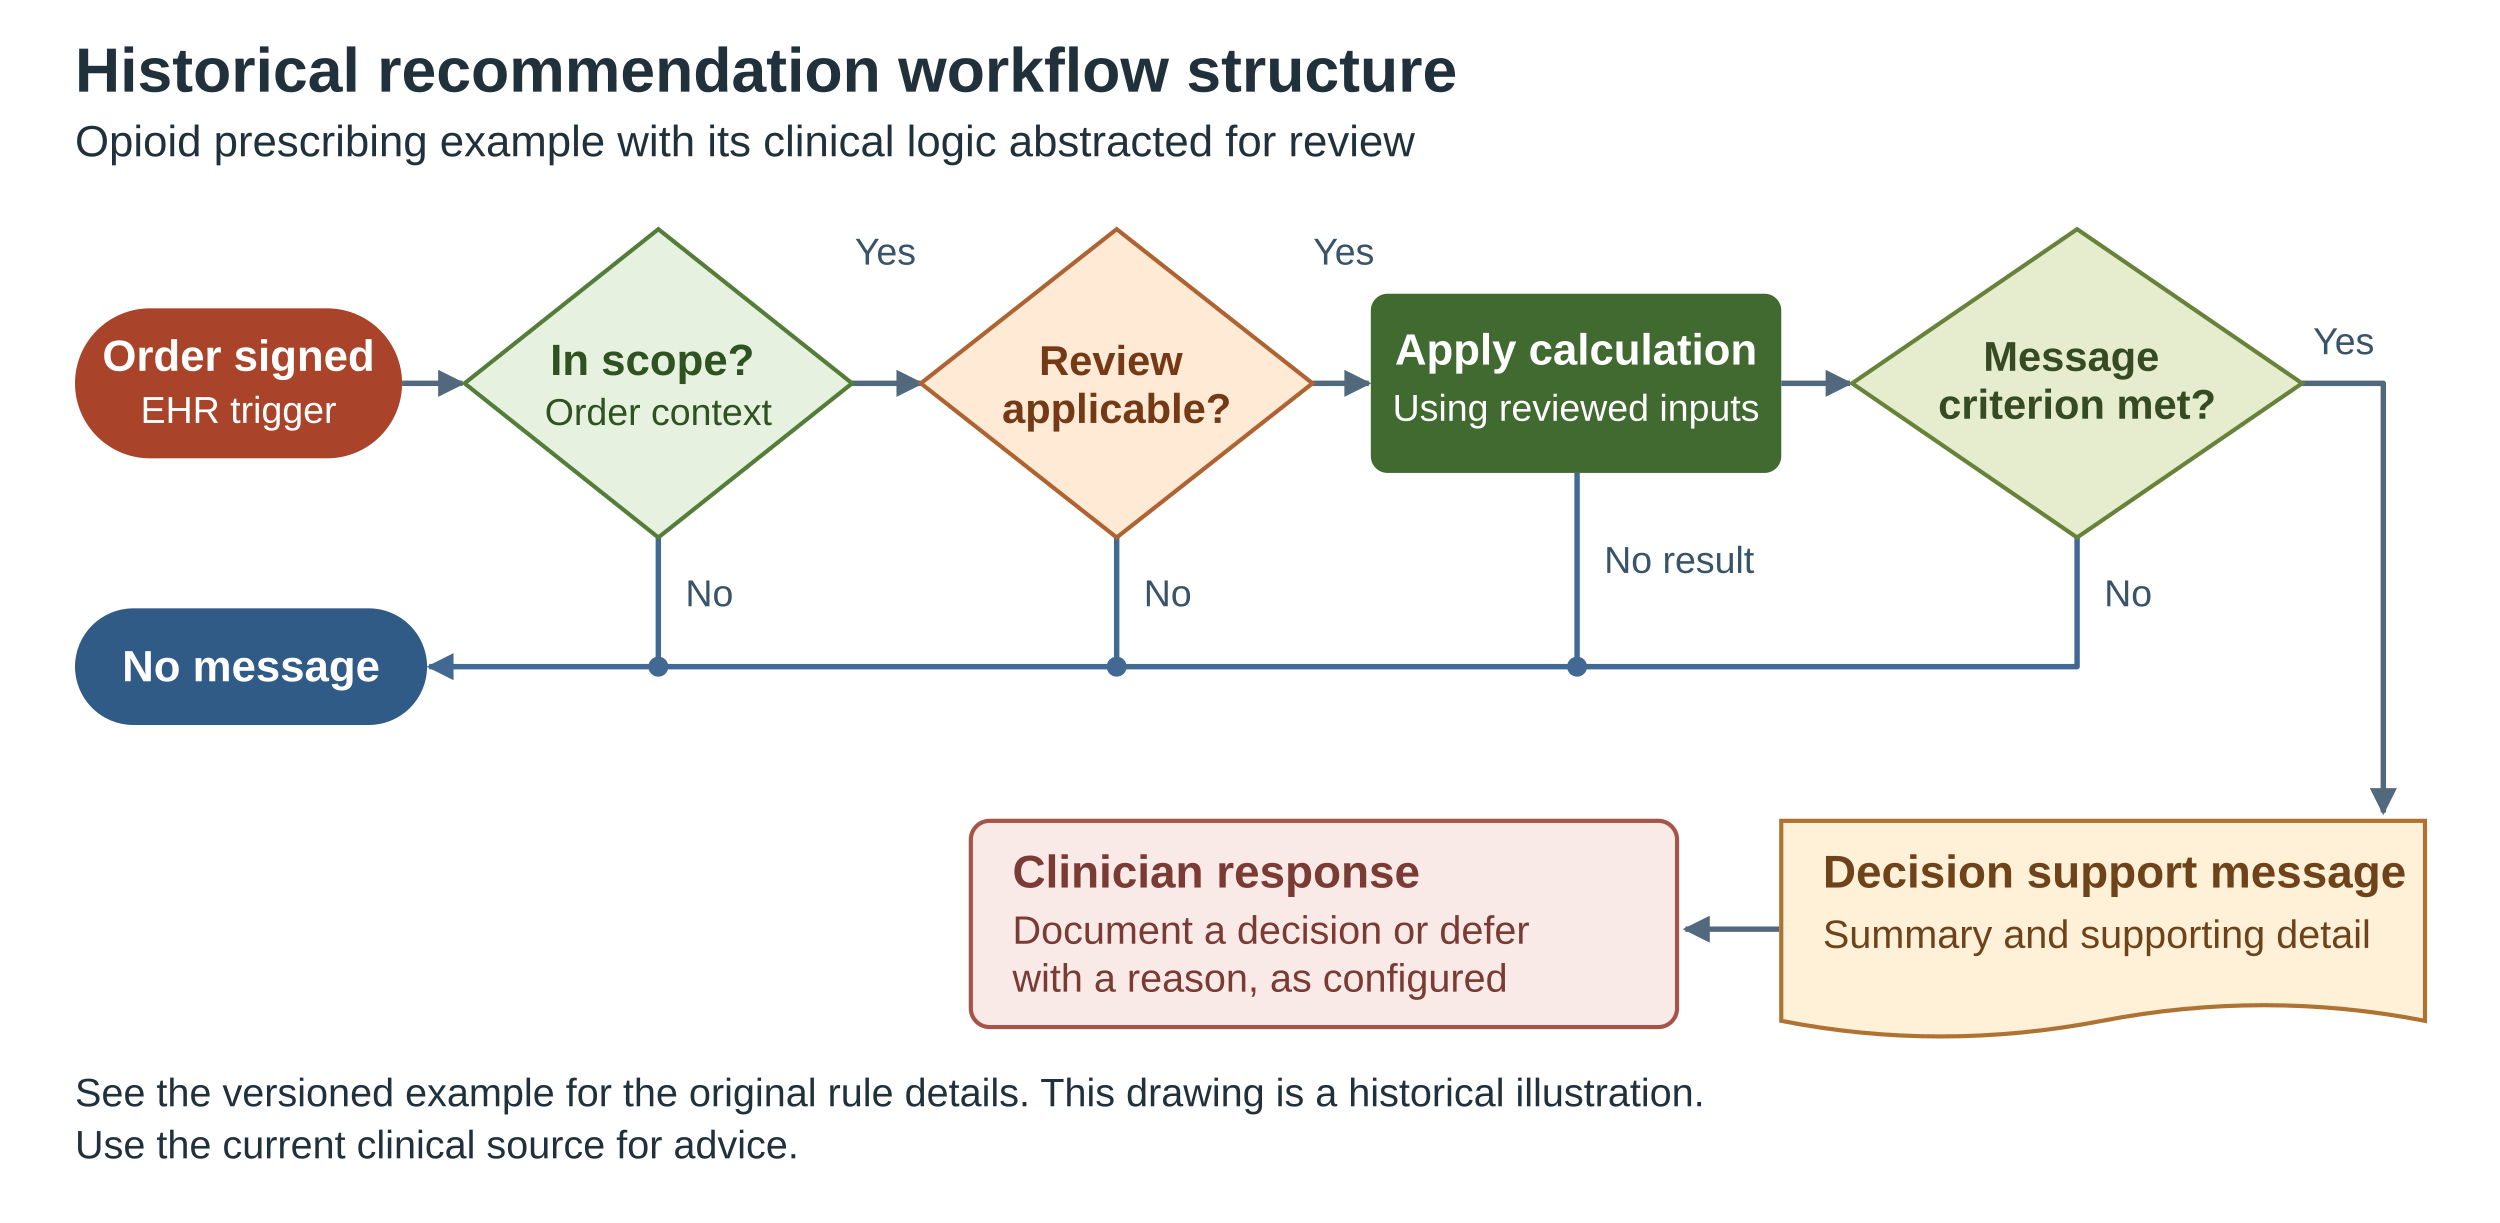
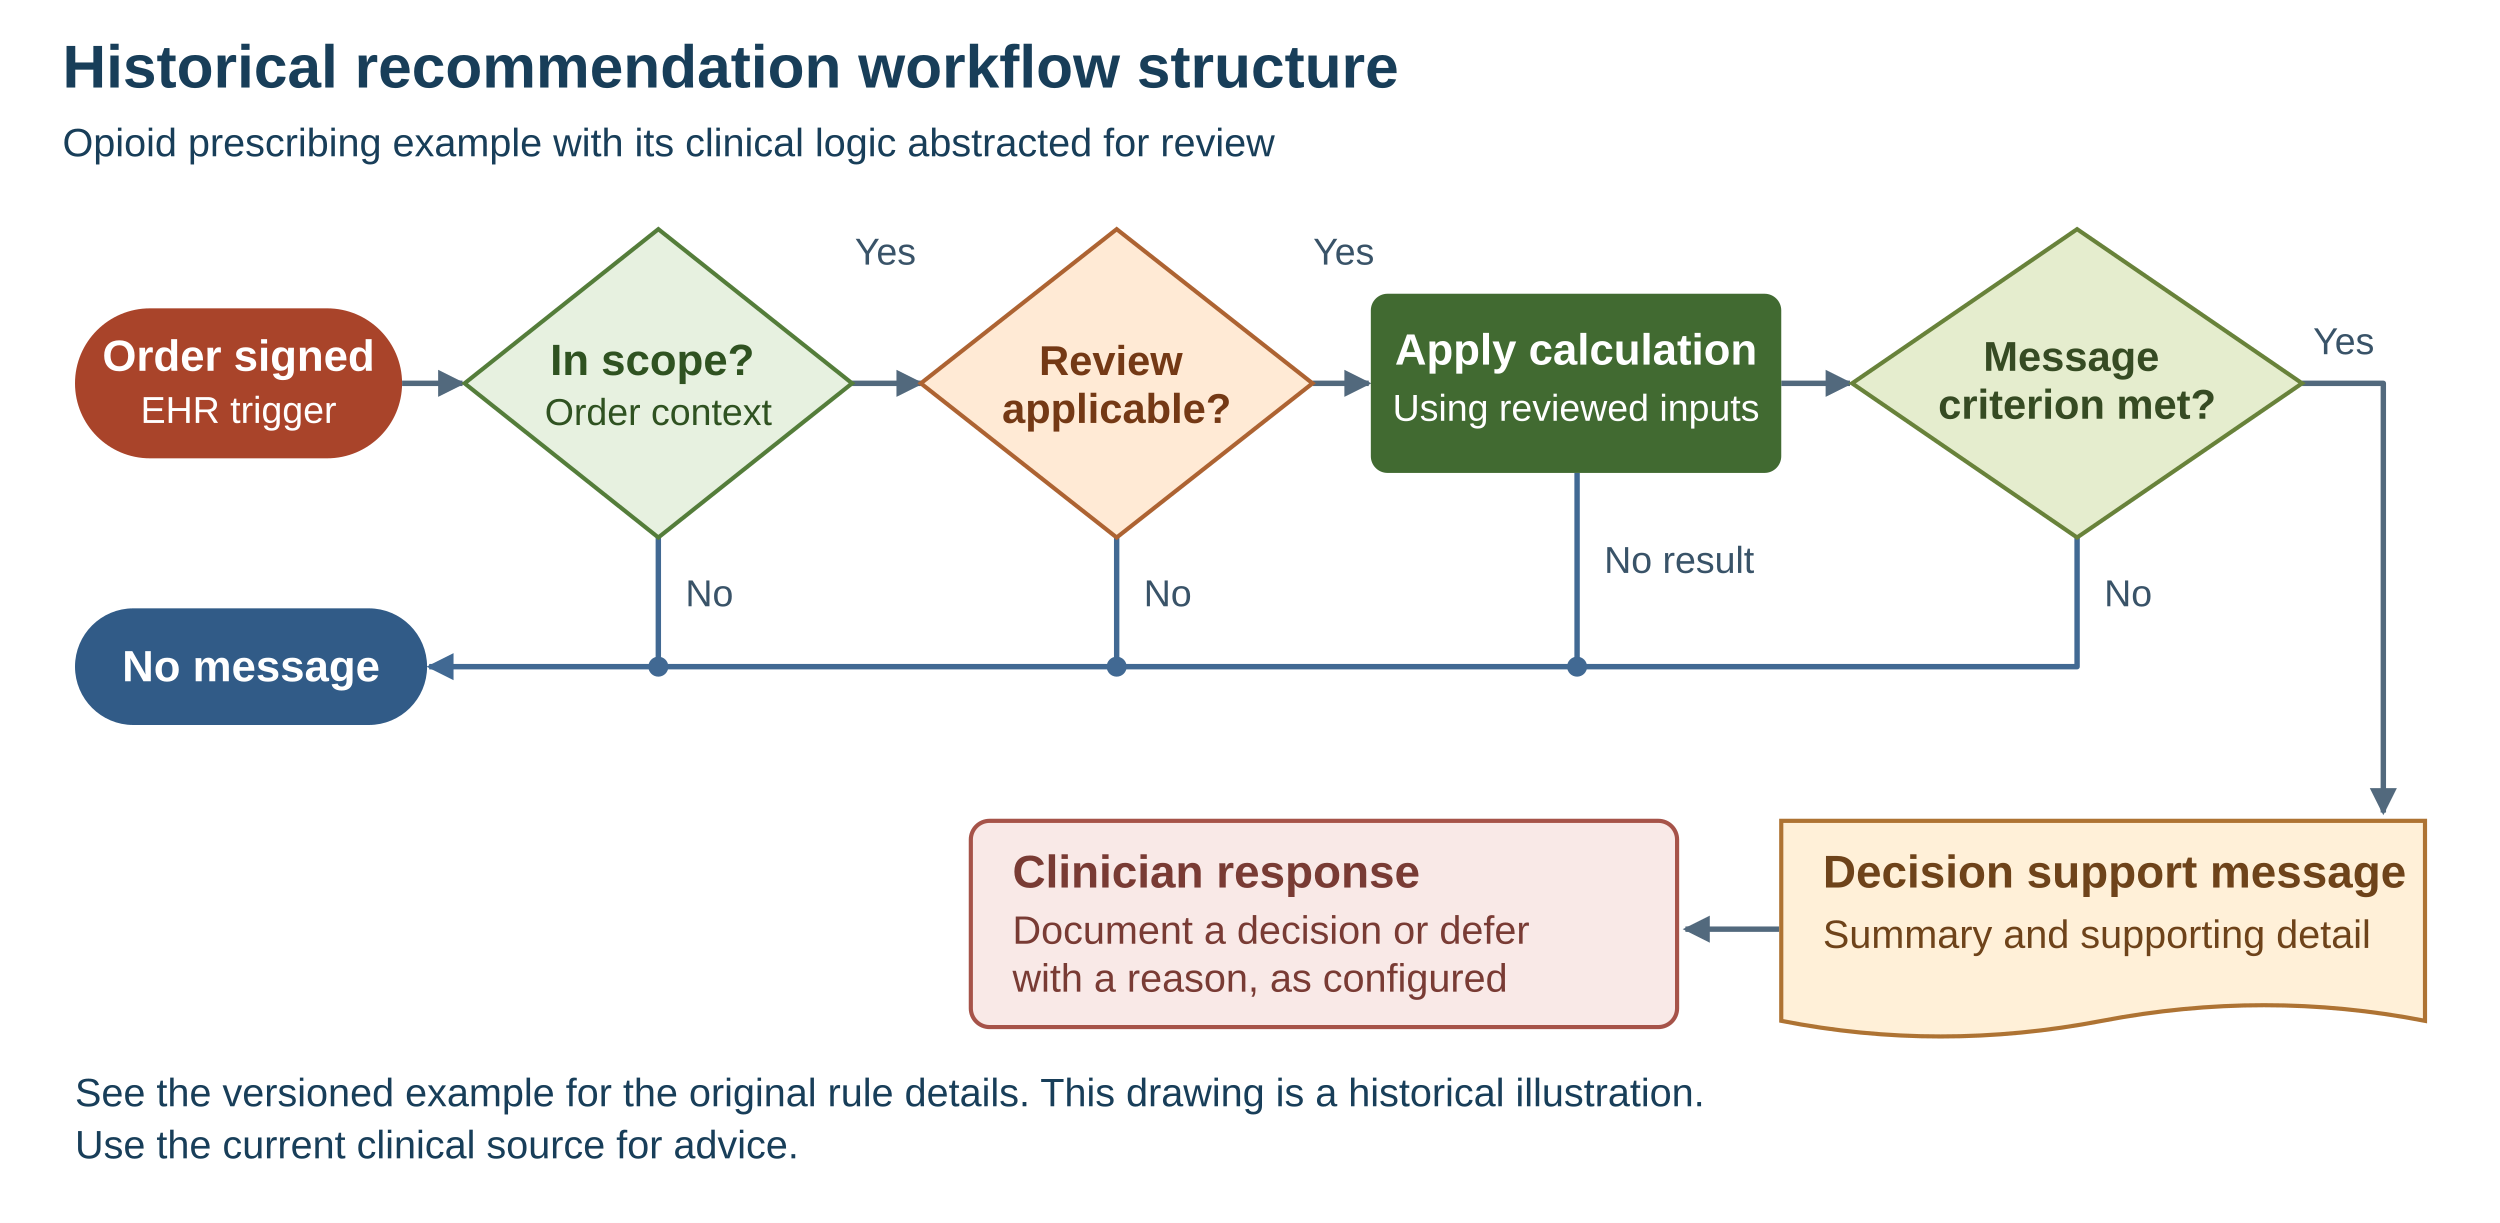
<svg xmlns="http://www.w3.org/2000/svg" viewBox="0 0 1200 587" role="img" aria-labelledby="title description">
  <defs>
    <marker id="flow" viewBox="0 0 10 10" refX="9" refY="5" markerWidth="5" markerHeight="5" orient="auto">
      <path d="M0 0L10 5L0 10Z" fill="#52697d" />
    </marker>
    <marker id="quiet-flow" viewBox="0 0 10 10" refX="9" refY="5" markerWidth="5" markerHeight="5" orient="auto">
      <path d="M0 0L10 5L0 10Z" fill="#416993" />
    </marker>
  </defs>
  <rect width="1200" height="587" fill="#fff" />
-   <g font-family="Arial, Helvetica, sans-serif" fill="#21313c">
+   <g font-family="Arial, Helvetica, sans-serif" fill="#183e59">
    <g id="heading">
-       <text x="36" y="44" font-size="30" font-weight="700">Historical recommendation workflow structure</text>
-       <text x="36" y="75" font-size="21">Opioid prescribing example with its clinical logic abstracted for review</text>
+       <text x="30" y="42" text-anchor="start" font-size="29" fill="#183e59" font-weight="700">Historical recommendation workflow structure</text>
+       <text x="30" y="75" font-size="19">Opioid prescribing example with its clinical logic abstracted for review</text>
    </g>
    <g id="applicable-flow" fill="none" stroke="#52697d" stroke-width="2.6" stroke-linejoin="round" marker-end="url(#flow)">
      <path d="M193 184H222" />
      <path d="M409 184H442" />
      <path d="M630 184H657" />
      <path d="M855 184H888" />
      <path d="M1105 184H1144V390" />
      <path d="M854 446H809" />
    </g>
    <g id="no-message-flow" fill="none" stroke="#416993" stroke-width="2.6" stroke-linejoin="round">
      <path d="M316 258V320M536 258V320M757 227V320" />
      <path d="M997 258V320H206" marker-end="url(#quiet-flow)" />
      <circle cx="316" cy="320" r="3.5" fill="#416993" />
      <circle cx="536" cy="320" r="3.5" fill="#416993" />
      <circle cx="757" cy="320" r="3.5" fill="#416993" />
    </g>
    <g id="trigger">
      <rect x="36" y="148" width="157" height="72" rx="36" fill="#a9442a" />
      <text x="114.5" y="178" font-size="21" font-weight="700" text-anchor="middle" fill="#fff">Order signed</text>
      <text x="114.5" y="203" font-size="18" text-anchor="middle" fill="#fff">EHR trigger</text>
    </g>
    <g id="context-check">
      <path d="M316 110L409 184L316 258L223 184Z" fill="#e7f1e0" stroke="#547d3a" stroke-width="2" />
      <text x="316" y="180" font-size="21" font-weight="700" text-anchor="middle" fill="#2f5221">
        <tspan x="316">In scope?</tspan>
        <tspan x="316" dy="24" font-weight="400" font-size="18">Order context</tspan>
      </text>
    </g>
    <g id="review-criteria">
      <path d="M536 110L630 184L536 258L442 184Z" fill="#ffead5" stroke="#ad6332" stroke-width="2" />
      <text x="536" y="180" font-size="20" font-weight="700" text-anchor="middle" fill="#743915">
        <tspan x="536">Review</tspan>
        <tspan x="536" dy="23">applicable?</tspan>
      </text>
    </g>
    <g id="calculation">
      <rect x="658" y="141" width="197" height="86" rx="8" fill="#416a31" />
      <text x="756.5" y="175" font-size="21" font-weight="700" text-anchor="middle" fill="#fff">Apply calculation</text>
      <text x="756.5" y="202" font-size="18" text-anchor="middle" fill="#fff">Using reviewed inputs</text>
    </g>
    <g id="configured-decision">
      <path d="M997 110L1105 184L997 258L889 184Z" fill="#e5edce" stroke="#68823a" stroke-width="2" />
      <text x="997" y="178" font-size="20" font-weight="700" text-anchor="middle" fill="#364b23">
        <tspan x="997">Message</tspan>
        <tspan x="997" dy="23">criterion met?</tspan>
      </text>
    </g>
    <g id="branch-labels" font-size="18" fill="#395368">
      <text x="425" y="127" text-anchor="middle">Yes</text>
      <text x="645" y="127" text-anchor="middle">Yes</text>
      <text x="1125" y="170" text-anchor="middle">Yes</text>
      <text x="329" y="291">No</text>
      <text x="549" y="291">No</text>
      <text x="770" y="275">No result</text>
      <text x="1010" y="291">No</text>
    </g>
    <g id="no-message">
      <rect x="36" y="292" width="169" height="56" rx="28" fill="#315b87" />
      <text x="120.5" y="327" text-anchor="middle" font-size="21" font-weight="700" fill="#fff">No message</text>
    </g>
    <g id="decision-support-message">
      <path d="M855 394H1164V490Q1087 475 1009 490T855 490Z" fill="#fff0d8" stroke="#ae7333" stroke-width="2" />
      <text x="875" y="426" font-size="22" font-weight="700" fill="#6e431a">Decision support message</text>
      <text x="875" y="455" font-size="19" fill="#6e431a">Summary and supporting detail</text>
    </g>
    <g id="clinician-response">
      <rect x="466" y="394" width="339" height="99" rx="9" fill="#f9e9e7" stroke="#a65349" stroke-width="2" />
      <text x="486" y="426" font-size="22" font-weight="700" fill="#793b34">Clinician response</text>
      <text x="486" y="453" font-size="19" fill="#793b34">Document a decision or defer</text>
      <text x="486" y="476" font-size="19" fill="#793b34">with a reason, as configured</text>
    </g>
    <g id="historical-context">
      <text x="36" y="531" font-size="19">See the versioned example for the original rule details. This drawing is a historical illustration.</text>
      <text x="36" y="556" font-size="19">Use the current clinical source for advice.</text>
    </g>
  </g>
</svg>
